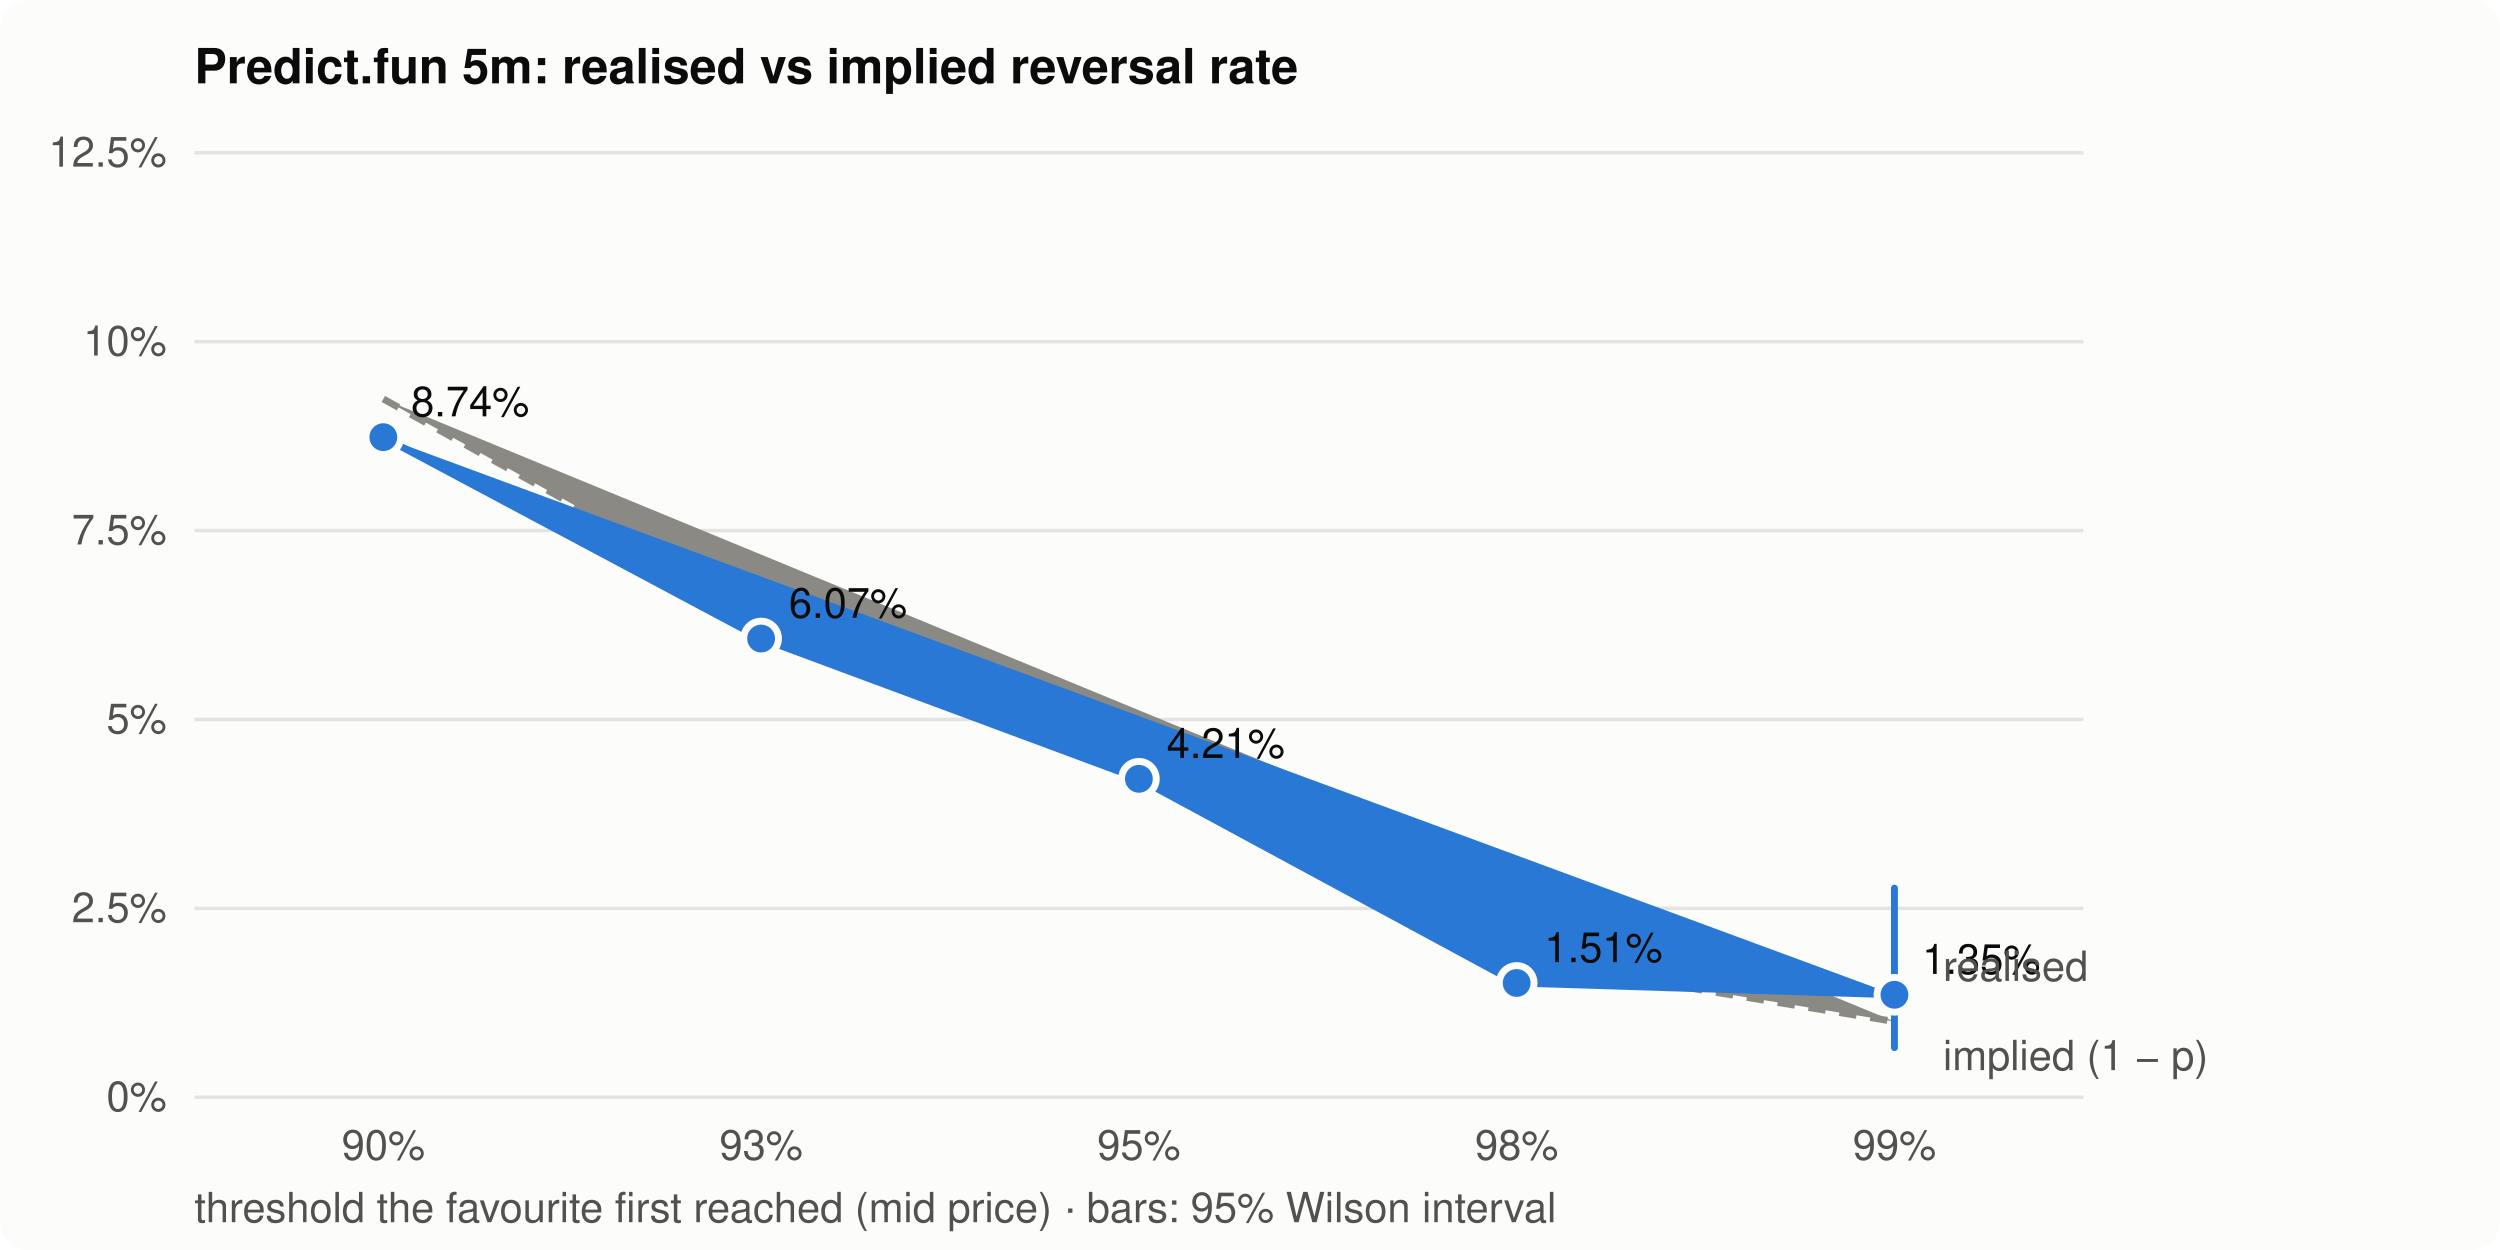
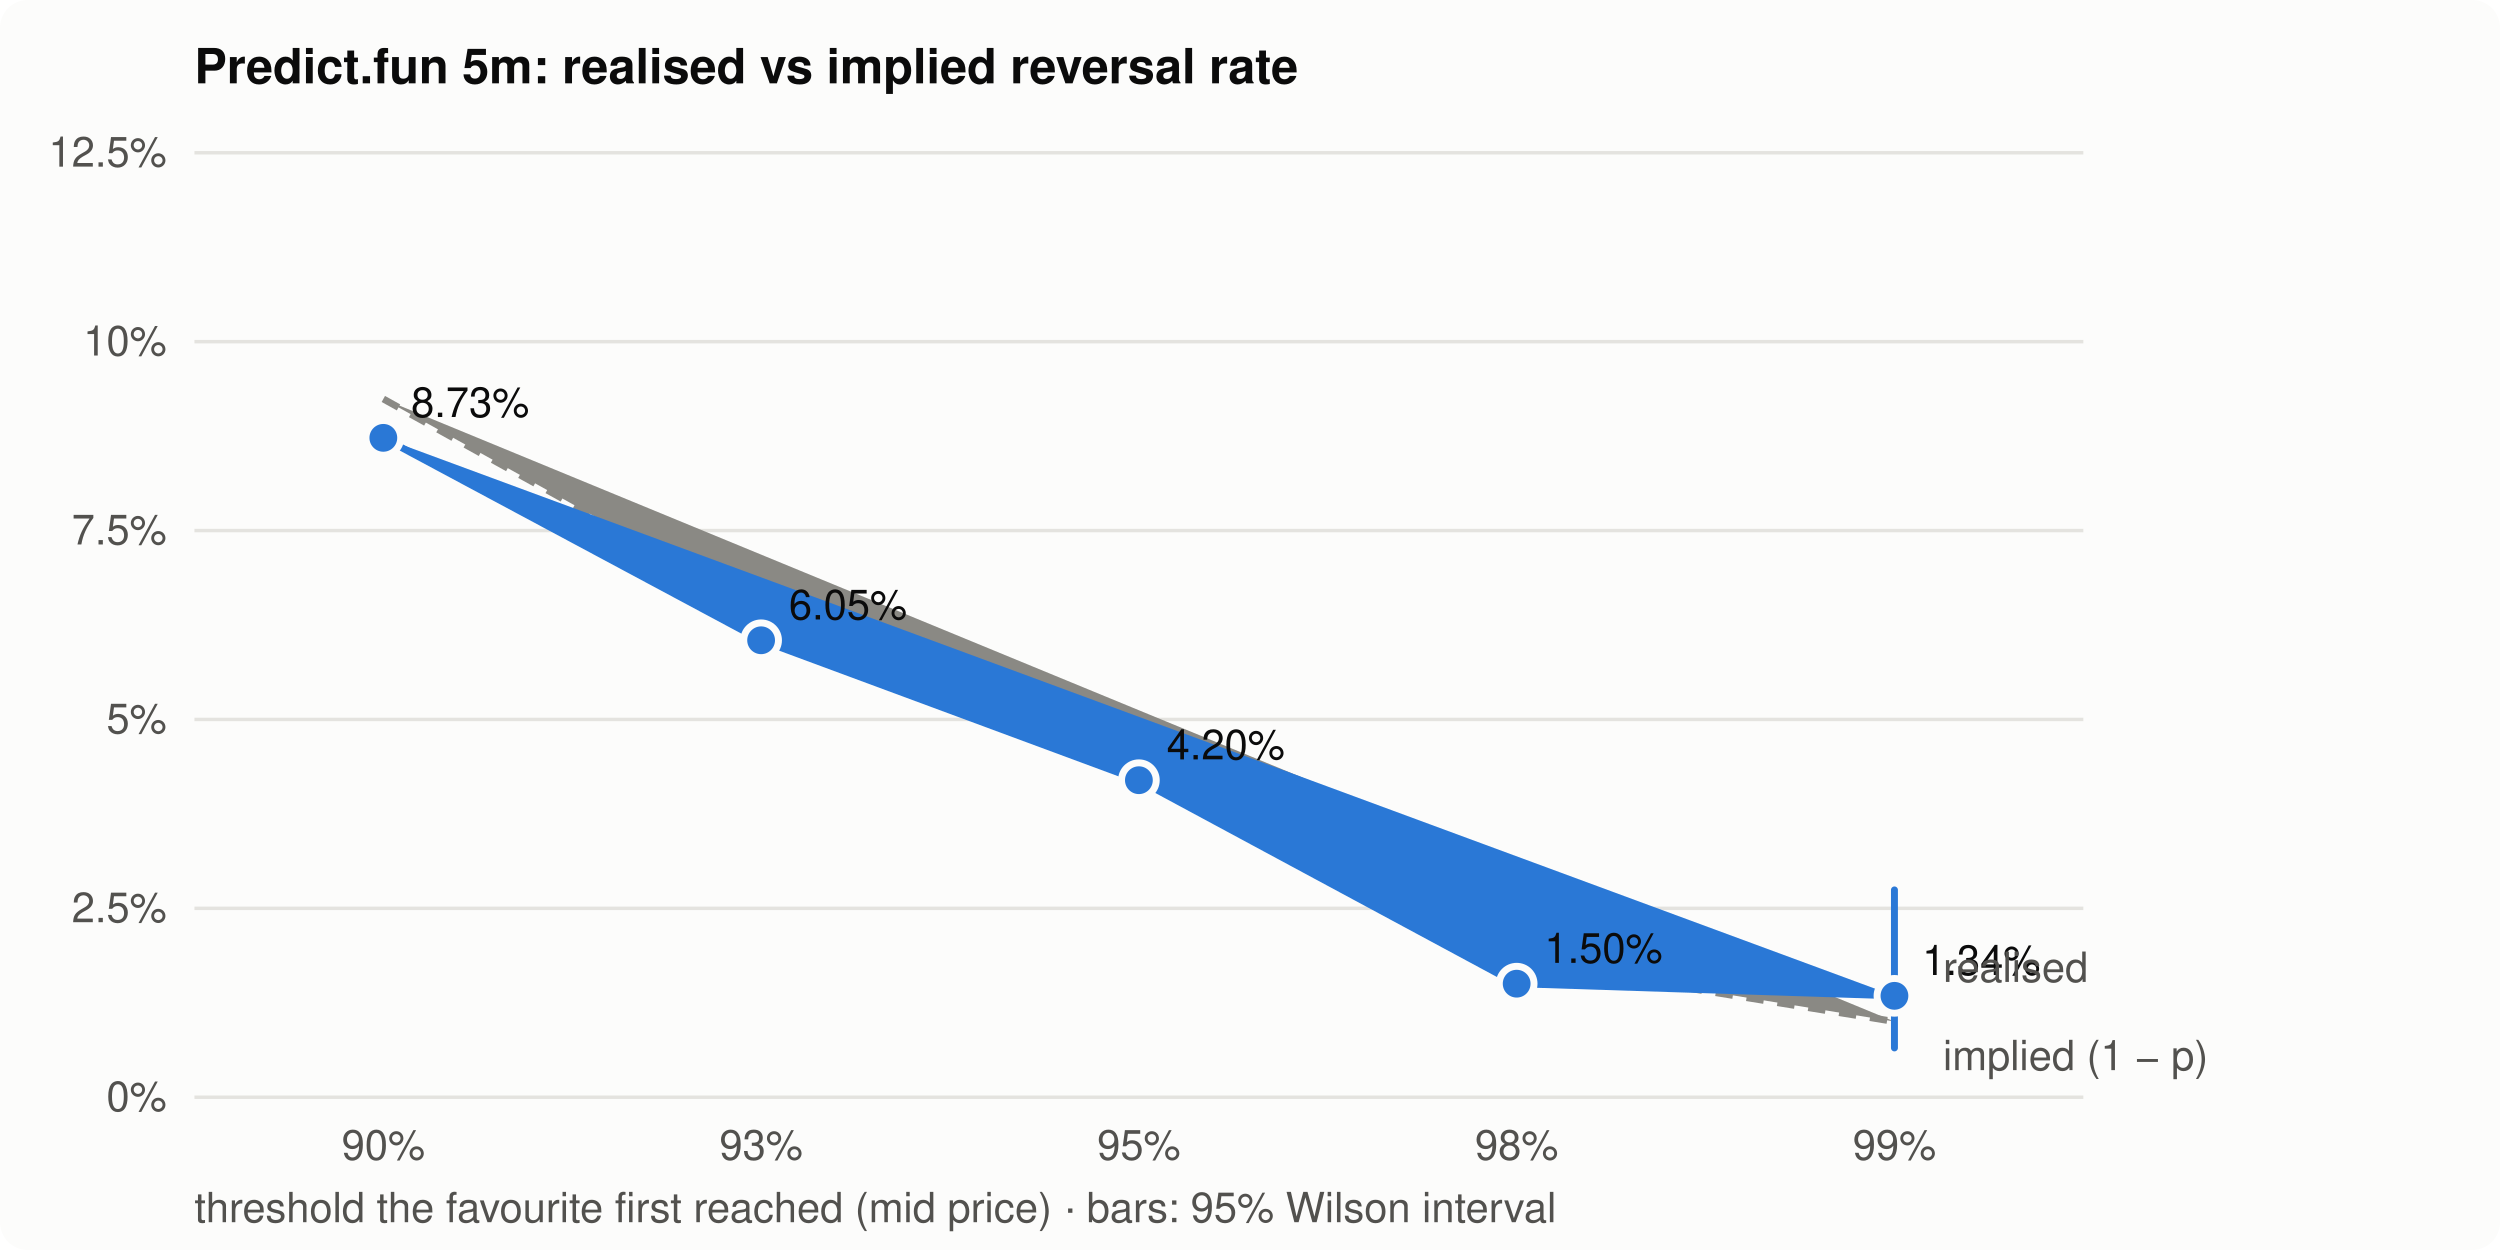
<svg xmlns="http://www.w3.org/2000/svg" viewBox="0 0 720 360" width="720" height="360" role="img" aria-label="Predict.fun 5m: realised vs implied reversal rate">
  <style>
  .bg{fill:#fcfcfb} .t1{fill:#0b0b0b} .t2{fill:#52514e} .grid{stroke:#e4e3df}
  .s1{stroke:#2a78d6;fill:#2a78d6} .s2{stroke:#eb6834;fill:#eb6834} .s3{stroke:#1baf7a;fill:#1baf7a}
  .ref{stroke:#8a8984;fill:#8a8984} .ring{stroke:#fcfcfb}
  text{font-family:-apple-system,Segoe UI,Helvetica,Arial,sans-serif;font-size:12px}
  .title{font-size:14px;font-weight:600}
  @media (prefers-color-scheme: dark){
    .bg{fill:#1a1a19} .t1{fill:#f0efec} .t2{fill:#c3c2b7} .grid{stroke:#34332f}
    .s1{stroke:#3987e5;fill:#3987e5} .s2{stroke:#d95926;fill:#d95926} .s3{stroke:#199e70;fill:#199e70}
    .ref{stroke:#9d9c96;fill:#9d9c96} .ring{stroke:#1a1a19}
  }
</style>
  <rect class="bg" width="720" height="360" rx="8" />
  <text class="t1 title" x="56" y="24">Predict.fun 5m: realised vs implied reversal rate</text>
  <line class="grid" x1="56" x2="600" y1="316.0" y2="316.0" stroke-width="1" />
  <text class="t2" x="48" y="320.0" text-anchor="end">0%</text>
  <line class="grid" x1="56" x2="600" y1="261.6" y2="261.6" stroke-width="1" />
  <text class="t2" x="48" y="265.6" text-anchor="end">2.5%</text>
  <line class="grid" x1="56" x2="600" y1="207.2" y2="207.2" stroke-width="1" />
  <text class="t2" x="48" y="211.2" text-anchor="end">5%</text>
  <line class="grid" x1="56" x2="600" y1="152.8" y2="152.8" stroke-width="1" />
  <text class="t2" x="48" y="156.8" text-anchor="end">7.5%</text>
  <line class="grid" x1="56" x2="600" y1="98.4" y2="98.4" stroke-width="1" />
  <text class="t2" x="48" y="102.4" text-anchor="end">10%</text>
  <line class="grid" x1="56" x2="600" y1="44.0" y2="44.0" stroke-width="1" />
  <text class="t2" x="48" y="48.0" text-anchor="end">12.5%</text>
  <text class="t2" x="110.4" y="334" text-anchor="middle">90%</text>
  <text class="t2" x="219.2" y="334" text-anchor="middle">93%</text>
  <text class="t2" x="328.0" y="334" text-anchor="middle">95%</text>
  <text class="t2" x="436.8" y="334" text-anchor="middle">98%</text>
  <text class="t2" x="545.6" y="334" text-anchor="middle">99%</text>
-   <path class="ref" d="M110.4,114.9 L219.2,175.4 L328.0,217.9 L436.8,276.4 L545.6,294.2" fill="none" stroke-width="2" stroke-linejoin="round" stroke-dasharray="5 4" />
-   <line class="s1" x1="110.4" x2="110.4" y1="130.3" y2="121.4" stroke-width="2" stroke-linecap="round" />
-   <line class="s1" x1="219.2" x2="219.2" y1="187.7" y2="180.0" stroke-width="2" stroke-linecap="round" />
-   <line class="s1" x1="328.0" x2="328.0" y1="227.7" y2="220.9" stroke-width="2" stroke-linecap="round" />
-   <line class="s1" x1="436.8" x2="436.8" y1="285.5" y2="280.5" stroke-width="2" stroke-linecap="round" />
-   <line class="s1" x1="545.6" x2="545.6" y1="301.7" y2="255.8" stroke-width="2" stroke-linecap="round" />
-   <path class="s1" d="M110.4,125.9 L219.2,183.9 L328.0,224.3 L436.8,283.1 L545.6,286.5" fill="none" stroke-width="2" stroke-linejoin="round" />
-   <circle class="s1 ring" cx="110.4" cy="125.9" r="5" stroke-width="2" />
-   <text class="t1" x="118.4" y="119.9">8.74%</text>
-   <circle class="s1 ring" cx="219.2" cy="183.9" r="5" stroke-width="2" />
-   <text class="t1" x="227.2" y="177.9">6.07%</text>
-   <circle class="s1 ring" cx="328.0" cy="224.3" r="5" stroke-width="2" />
-   <text class="t1" x="336.0" y="218.3">4.21%</text>
-   <circle class="s1 ring" cx="436.8" cy="283.1" r="5" stroke-width="2" />
-   <text class="t1" x="444.8" y="277.1">1.51%</text>
-   <circle class="s1 ring" cx="545.6" cy="286.5" r="5" stroke-width="2" />
-   <text class="t1" x="553.6" y="280.5">1.35%</text>
+   <path class="ref" d="M110.4,114.9 L219.2,175.4 L328.0,217.9 L436.8,276.6 L545.6,294.2" fill="none" stroke-width="2" stroke-linejoin="round" stroke-dasharray="5 4" />
+   <line class="s1" x1="110.4" x2="110.4" y1="130.5" y2="121.6" stroke-width="2" stroke-linecap="round" />
+   <line class="s1" x1="219.2" x2="219.2" y1="188.1" y2="180.5" stroke-width="2" stroke-linecap="round" />
+   <line class="s1" x1="328.0" x2="328.0" y1="228.0" y2="221.3" stroke-width="2" stroke-linecap="round" />
+   <line class="s1" x1="436.8" x2="436.8" y1="285.6" y2="280.7" stroke-width="2" stroke-linecap="round" />
+   <line class="s1" x1="545.6" x2="545.6" y1="301.8" y2="256.3" stroke-width="2" stroke-linecap="round" />
+   <path class="s1" d="M110.4,126.1 L219.2,184.4 L328.0,224.7 L436.8,283.3 L545.6,286.8" fill="none" stroke-width="2" stroke-linejoin="round" />
+   <circle class="s1 ring" cx="110.4" cy="126.1" r="5" stroke-width="2" />
+   <text class="t1" x="118.4" y="120.1">8.73%</text>
+   <circle class="s1 ring" cx="219.2" cy="184.4" r="5" stroke-width="2" />
+   <text class="t1" x="227.2" y="178.4">6.05%</text>
+   <circle class="s1 ring" cx="328.0" cy="224.7" r="5" stroke-width="2" />
+   <text class="t1" x="336.0" y="218.7">4.20%</text>
+   <circle class="s1 ring" cx="436.8" cy="283.3" r="5" stroke-width="2" />
+   <text class="t1" x="444.8" y="277.3">1.50%</text>
+   <circle class="s1 ring" cx="545.6" cy="286.8" r="5" stroke-width="2" />
+   <text class="t1" x="553.6" y="280.8">1.34%</text>
  <text class="t2" x="559.6" y="308.2">implied (1 − p)</text>
-   <text class="t2" x="559.6" y="282.5">realised</text>
+   <text class="t2" x="559.6" y="282.8">realised</text>
  <text class="t2" x="56" y="352">threshold the favourite first reached (mid price) · bars: 95% Wilson interval</text>
</svg>
